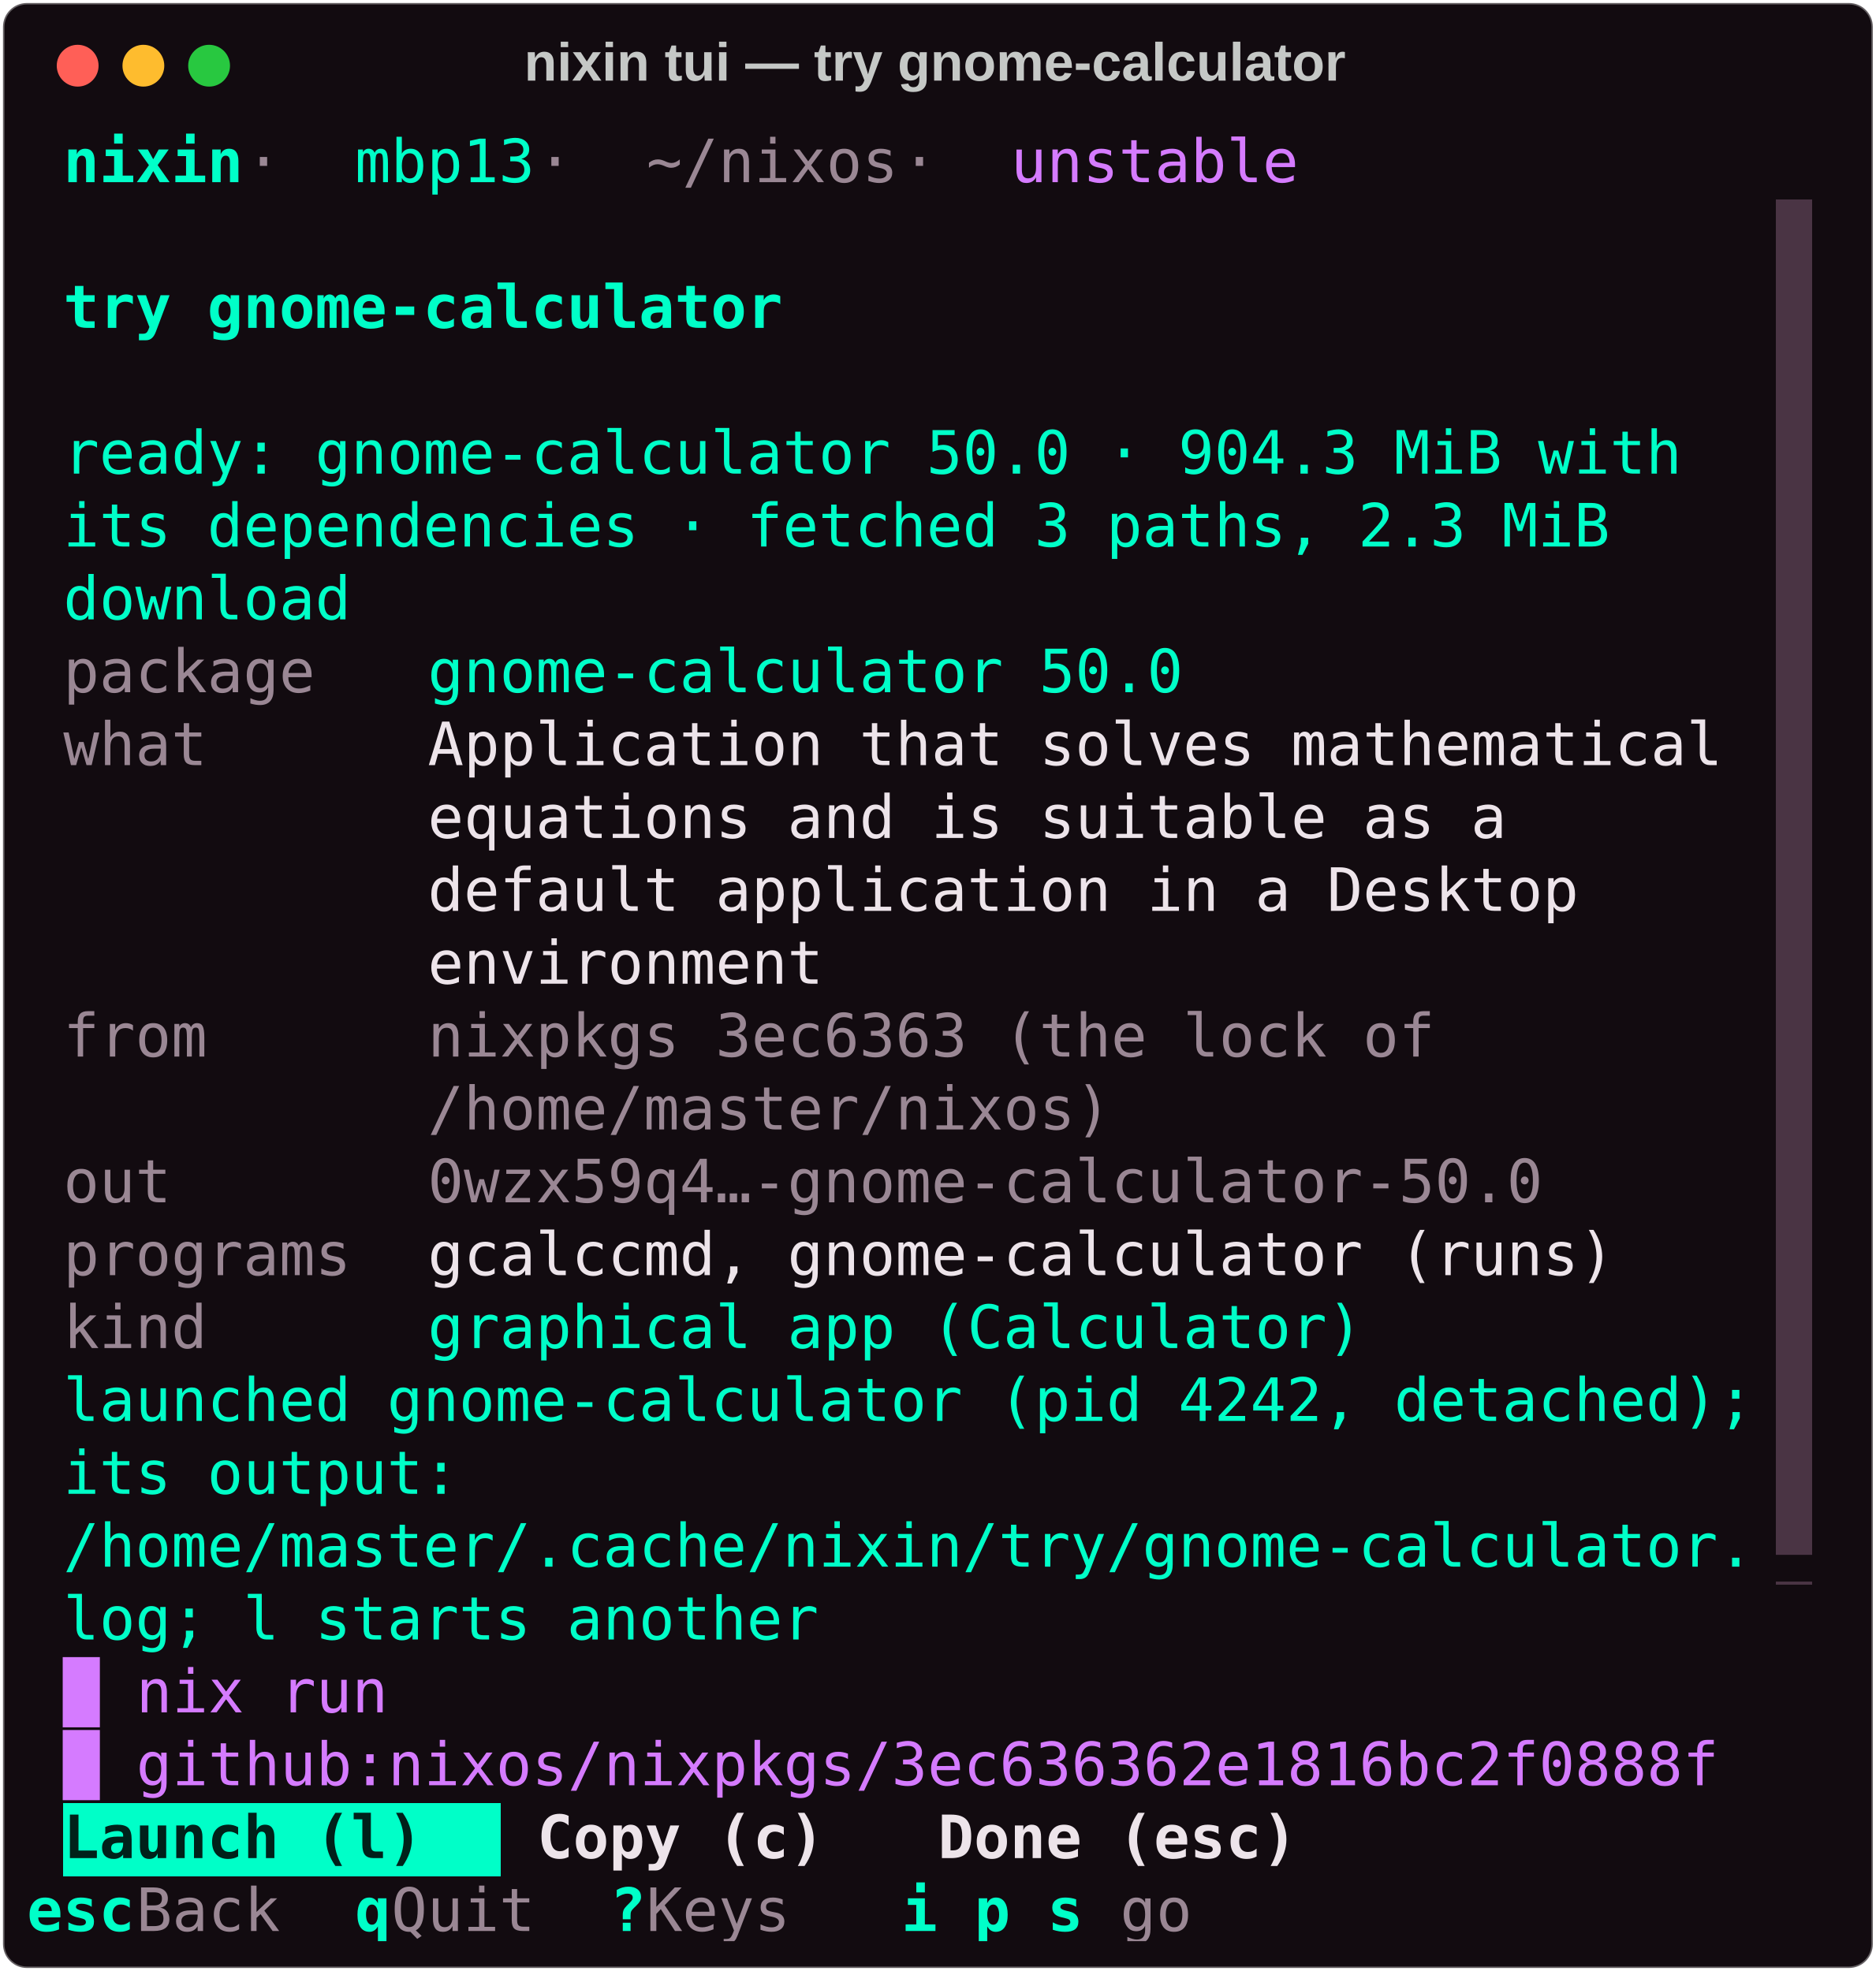
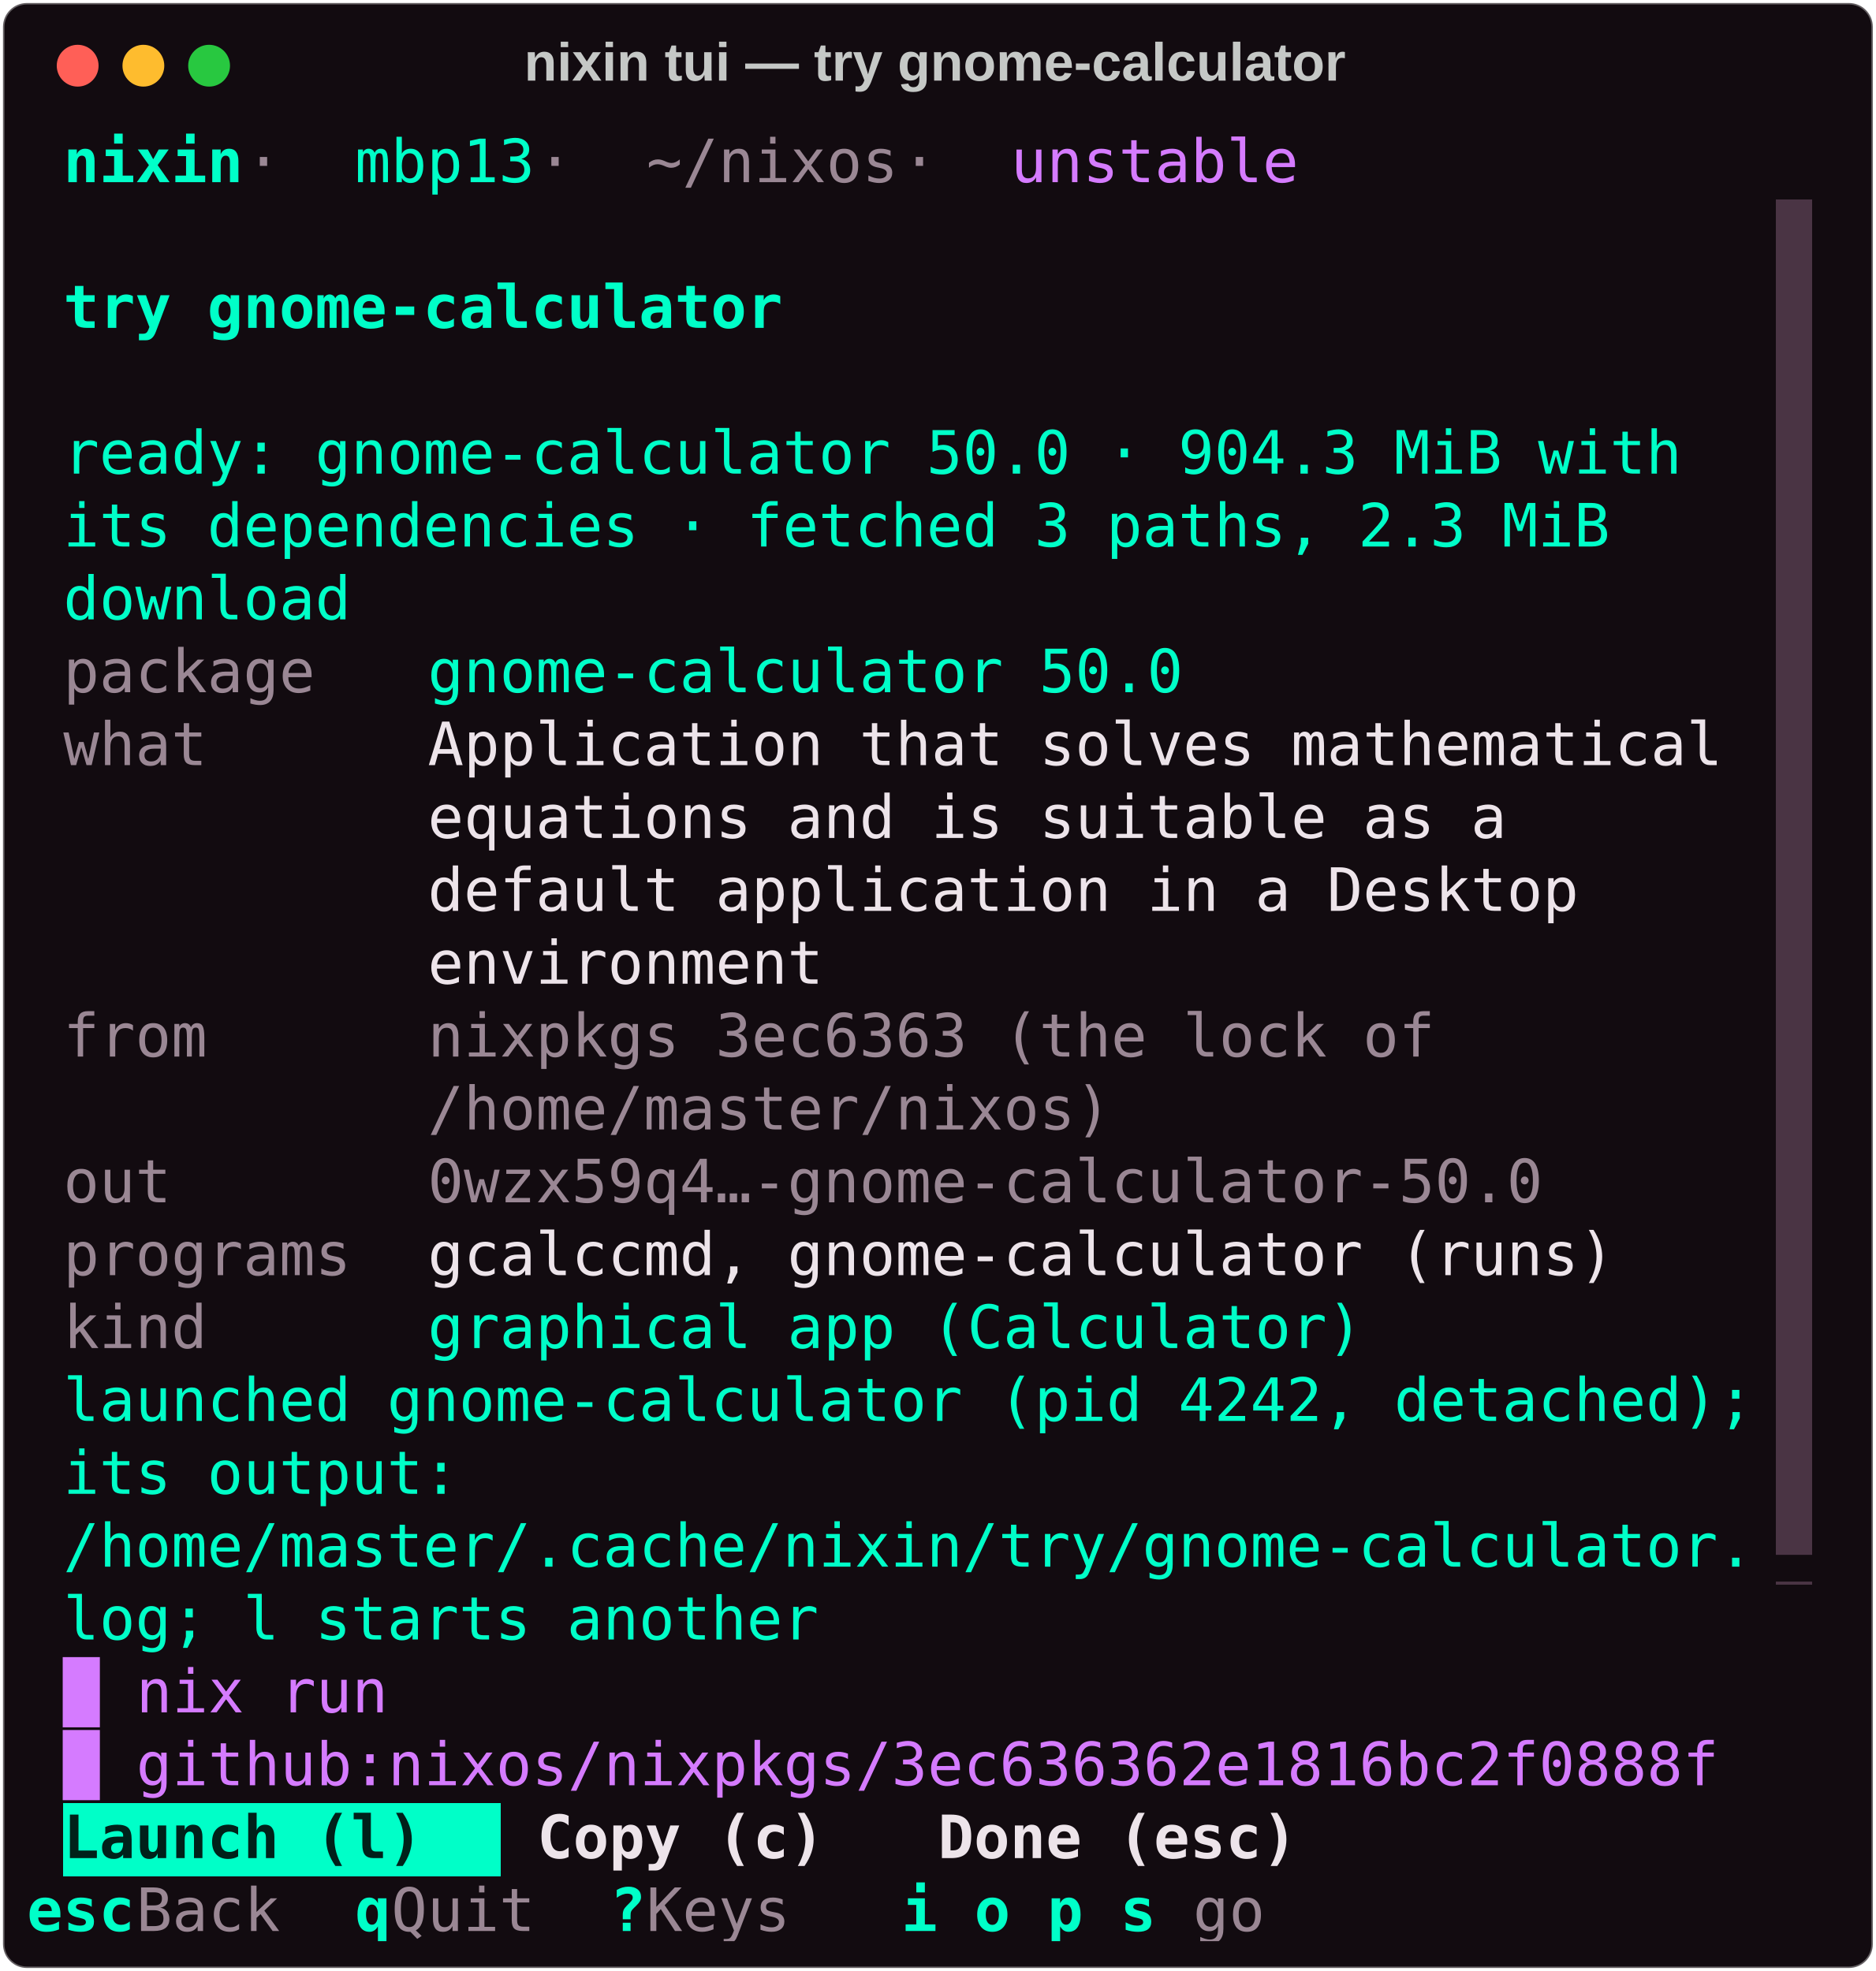
<svg xmlns="http://www.w3.org/2000/svg" class="rich-terminal" viewBox="0 0 628 660.0">
  <style>

    @font-face {
        font-family: "Fira Code";
        src: local("FiraCode-Regular"),
                url("https://cdnjs.cloudflare.com/ajax/libs/firacode/6.2.0/woff2/FiraCode-Regular.woff2") format("woff2"),
                url("https://cdnjs.cloudflare.com/ajax/libs/firacode/6.2.0/woff/FiraCode-Regular.woff") format("woff");
        font-style: normal;
        font-weight: 400;
    }
    @font-face {
        font-family: "Fira Code";
        src: local("FiraCode-Bold"),
                url("https://cdnjs.cloudflare.com/ajax/libs/firacode/6.2.0/woff2/FiraCode-Bold.woff2") format("woff2"),
                url("https://cdnjs.cloudflare.com/ajax/libs/firacode/6.2.0/woff/FiraCode-Bold.woff") format("woff");
        font-style: bold;
        font-weight: 700;
    }

-     .terminal-446085662-matrix {
+     .terminal-989277406-matrix {
        font-family: Fira Code, monospace;
        font-size: 20px;
        line-height: 24.4px;
        font-variant-east-asian: full-width;
    }

-     .terminal-446085662-title {
+     .terminal-989277406-title {
        font-size: 18px;
        font-weight: bold;
        font-family: arial;
    }

-     .terminal-446085662-r1 { fill: #c5c8c6 }
- .terminal-446085662-r2 { fill: #00ffc8;font-weight: bold }
- .terminal-446085662-r3 { fill: #9a8794 }
- .terminal-446085662-r4 { fill: #00ffc8 }
- .terminal-446085662-r5 { fill: #d57bff }
- .terminal-446085662-r6 { fill: #120b10 }
- .terminal-446085662-r7 { fill: #ede4ea }
- .terminal-446085662-r8 { fill: #00211a;font-weight: bold }
- .terminal-446085662-r9 { fill: #ede4ea;font-weight: bold }
+     .terminal-989277406-r1 { fill: #c5c8c6 }
+ .terminal-989277406-r2 { fill: #00ffc8;font-weight: bold }
+ .terminal-989277406-r3 { fill: #9a8794 }
+ .terminal-989277406-r4 { fill: #00ffc8 }
+ .terminal-989277406-r5 { fill: #d57bff }
+ .terminal-989277406-r6 { fill: #120b10 }
+ .terminal-989277406-r7 { fill: #ede4ea }
+ .terminal-989277406-r8 { fill: #00211a;font-weight: bold }
+ .terminal-989277406-r9 { fill: #ede4ea;font-weight: bold }
    </style>
  <defs>
-     <clipPath id="terminal-446085662-clip-terminal">
+     <clipPath id="terminal-989277406-clip-terminal">
      <rect x="0" y="0" width="609.0" height="609.0" />
    </clipPath>
-     <clipPath id="terminal-446085662-line-0">
+     <clipPath id="terminal-989277406-line-0">
      <rect x="0" y="1.5" width="610" height="24.65" />
    </clipPath>
-     <clipPath id="terminal-446085662-line-1">
+     <clipPath id="terminal-989277406-line-1">
      <rect x="0" y="25.9" width="610" height="24.65" />
    </clipPath>
-     <clipPath id="terminal-446085662-line-2">
+     <clipPath id="terminal-989277406-line-2">
      <rect x="0" y="50.3" width="610" height="24.65" />
    </clipPath>
-     <clipPath id="terminal-446085662-line-3">
+     <clipPath id="terminal-989277406-line-3">
      <rect x="0" y="74.7" width="610" height="24.65" />
    </clipPath>
-     <clipPath id="terminal-446085662-line-4">
+     <clipPath id="terminal-989277406-line-4">
      <rect x="0" y="99.1" width="610" height="24.65" />
    </clipPath>
-     <clipPath id="terminal-446085662-line-5">
+     <clipPath id="terminal-989277406-line-5">
      <rect x="0" y="123.5" width="610" height="24.65" />
    </clipPath>
-     <clipPath id="terminal-446085662-line-6">
+     <clipPath id="terminal-989277406-line-6">
      <rect x="0" y="147.9" width="610" height="24.65" />
    </clipPath>
-     <clipPath id="terminal-446085662-line-7">
+     <clipPath id="terminal-989277406-line-7">
      <rect x="0" y="172.3" width="610" height="24.65" />
    </clipPath>
-     <clipPath id="terminal-446085662-line-8">
+     <clipPath id="terminal-989277406-line-8">
      <rect x="0" y="196.7" width="610" height="24.65" />
    </clipPath>
-     <clipPath id="terminal-446085662-line-9">
+     <clipPath id="terminal-989277406-line-9">
      <rect x="0" y="221.1" width="610" height="24.65" />
    </clipPath>
-     <clipPath id="terminal-446085662-line-10">
+     <clipPath id="terminal-989277406-line-10">
      <rect x="0" y="245.5" width="610" height="24.65" />
    </clipPath>
-     <clipPath id="terminal-446085662-line-11">
+     <clipPath id="terminal-989277406-line-11">
      <rect x="0" y="269.9" width="610" height="24.65" />
    </clipPath>
-     <clipPath id="terminal-446085662-line-12">
+     <clipPath id="terminal-989277406-line-12">
      <rect x="0" y="294.3" width="610" height="24.65" />
    </clipPath>
-     <clipPath id="terminal-446085662-line-13">
+     <clipPath id="terminal-989277406-line-13">
      <rect x="0" y="318.7" width="610" height="24.65" />
    </clipPath>
-     <clipPath id="terminal-446085662-line-14">
+     <clipPath id="terminal-989277406-line-14">
      <rect x="0" y="343.1" width="610" height="24.65" />
    </clipPath>
-     <clipPath id="terminal-446085662-line-15">
+     <clipPath id="terminal-989277406-line-15">
      <rect x="0" y="367.5" width="610" height="24.65" />
    </clipPath>
-     <clipPath id="terminal-446085662-line-16">
+     <clipPath id="terminal-989277406-line-16">
      <rect x="0" y="391.9" width="610" height="24.65" />
    </clipPath>
-     <clipPath id="terminal-446085662-line-17">
+     <clipPath id="terminal-989277406-line-17">
      <rect x="0" y="416.3" width="610" height="24.65" />
    </clipPath>
-     <clipPath id="terminal-446085662-line-18">
+     <clipPath id="terminal-989277406-line-18">
      <rect x="0" y="440.7" width="610" height="24.65" />
    </clipPath>
-     <clipPath id="terminal-446085662-line-19">
+     <clipPath id="terminal-989277406-line-19">
      <rect x="0" y="465.1" width="610" height="24.65" />
    </clipPath>
-     <clipPath id="terminal-446085662-line-20">
+     <clipPath id="terminal-989277406-line-20">
      <rect x="0" y="489.5" width="610" height="24.65" />
    </clipPath>
-     <clipPath id="terminal-446085662-line-21">
+     <clipPath id="terminal-989277406-line-21">
      <rect x="0" y="513.9" width="610" height="24.65" />
    </clipPath>
-     <clipPath id="terminal-446085662-line-22">
+     <clipPath id="terminal-989277406-line-22">
      <rect x="0" y="538.3" width="610" height="24.65" />
    </clipPath>
-     <clipPath id="terminal-446085662-line-23">
+     <clipPath id="terminal-989277406-line-23">
      <rect x="0" y="562.7" width="610" height="24.65" />
    </clipPath>
  </defs>
  <rect fill="#120b10" stroke="rgba(255,255,255,0.35)" stroke-width="1" x="1" y="1" width="626" height="658" rx="8" />
-   <text class="terminal-446085662-title" fill="#c5c8c6" text-anchor="middle" x="313" y="27">nixin tui — try gnome-calculator</text>
+   <text class="terminal-989277406-title" fill="#c5c8c6" text-anchor="middle" x="313" y="27">nixin tui — try gnome-calculator</text>
  <g transform="translate(26,22)">
    <circle cx="0" cy="0" r="7" fill="#ff5f57" />
    <circle cx="22" cy="0" r="7" fill="#febc2e" />
    <circle cx="44" cy="0" r="7" fill="#28c840" />
  </g>
-   <g transform="translate(9, 41)" clip-path="url(#terminal-446085662-clip-terminal)">
+   <g transform="translate(9, 41)" clip-path="url(#terminal-989277406-clip-terminal)">
    <rect fill="#4a3444" x="585.6" y="25.9" width="12.2" height="24.65" shape-rendering="crispEdges" />
    <rect fill="#4a3444" x="585.6" y="50.3" width="12.2" height="24.65" shape-rendering="crispEdges" />
    <rect fill="#4a3444" x="585.6" y="74.7" width="12.2" height="24.65" shape-rendering="crispEdges" />
    <rect fill="#4a3444" x="585.6" y="99.1" width="12.2" height="24.65" shape-rendering="crispEdges" />
    <rect fill="#4a3444" x="585.6" y="123.5" width="12.2" height="24.65" shape-rendering="crispEdges" />
    <rect fill="#4a3444" x="585.6" y="147.9" width="12.2" height="24.65" shape-rendering="crispEdges" />
    <rect fill="#4a3444" x="585.6" y="172.3" width="12.2" height="24.65" shape-rendering="crispEdges" />
    <rect fill="#4a3444" x="585.6" y="196.7" width="12.2" height="24.65" shape-rendering="crispEdges" />
    <rect fill="#4a3444" x="585.6" y="221.1" width="12.2" height="24.65" shape-rendering="crispEdges" />
    <rect fill="#4a3444" x="585.6" y="245.5" width="12.2" height="24.65" shape-rendering="crispEdges" />
    <rect fill="#4a3444" x="585.6" y="269.9" width="12.2" height="24.65" shape-rendering="crispEdges" />
    <rect fill="#4a3444" x="585.6" y="294.3" width="12.2" height="24.65" shape-rendering="crispEdges" />
    <rect fill="#4a3444" x="585.6" y="318.7" width="12.2" height="24.65" shape-rendering="crispEdges" />
    <rect fill="#4a3444" x="585.6" y="343.1" width="12.2" height="24.65" shape-rendering="crispEdges" />
    <rect fill="#4a3444" x="585.6" y="367.5" width="12.2" height="24.65" shape-rendering="crispEdges" />
    <rect fill="#4a3444" x="585.6" y="391.9" width="12.2" height="24.65" shape-rendering="crispEdges" />
    <rect fill="#4a3444" x="585.6" y="416.3" width="12.2" height="24.65" shape-rendering="crispEdges" />
    <rect fill="#4a3444" x="585.6" y="440.7" width="12.2" height="24.65" shape-rendering="crispEdges" />
    <rect fill="#4a3444" x="585.6" y="465.1" width="12.2" height="24.65" shape-rendering="crispEdges" />
    <rect fill="#00ffc8" x="12.2" y="562.7" width="146.4" height="24.65" shape-rendering="crispEdges" />
-     <g class="terminal-446085662-matrix">
-       <text class="terminal-446085662-r2" x="12.2" y="20" textLength="61" clip-path="url(#terminal-446085662-line-0)">nixin</text>
-       <text class="terminal-446085662-r3" x="73.2" y="20" textLength="36.6" clip-path="url(#terminal-446085662-line-0)"> · </text>
-       <text class="terminal-446085662-r4" x="109.8" y="20" textLength="61" clip-path="url(#terminal-446085662-line-0)">mbp13</text>
-       <text class="terminal-446085662-r3" x="170.8" y="20" textLength="36.6" clip-path="url(#terminal-446085662-line-0)"> · </text>
-       <text class="terminal-446085662-r3" x="207.4" y="20" textLength="85.4" clip-path="url(#terminal-446085662-line-0)">~/nixos</text>
-       <text class="terminal-446085662-r3" x="292.8" y="20" textLength="36.6" clip-path="url(#terminal-446085662-line-0)"> · </text>
-       <text class="terminal-446085662-r5" x="329.4" y="20" textLength="97.6" clip-path="url(#terminal-446085662-line-0)">unstable</text>
-       <text class="terminal-446085662-r1" x="610" y="20" textLength="12.2" clip-path="url(#terminal-446085662-line-0)">
- </text>
-       <text class="terminal-446085662-r1" x="610" y="44.4" textLength="12.2" clip-path="url(#terminal-446085662-line-1)">
- </text>
-       <text class="terminal-446085662-r2" x="12.2" y="68.8" textLength="244" clip-path="url(#terminal-446085662-line-2)">try gnome-calculator</text>
-       <text class="terminal-446085662-r1" x="610" y="68.8" textLength="12.2" clip-path="url(#terminal-446085662-line-2)">
- </text>
-       <text class="terminal-446085662-r1" x="610" y="93.2" textLength="12.2" clip-path="url(#terminal-446085662-line-3)">
- </text>
-       <text class="terminal-446085662-r4" x="12.2" y="117.6" textLength="549" clip-path="url(#terminal-446085662-line-4)">ready: gnome-calculator 50.0 · 904.3 MiB with</text>
-       <text class="terminal-446085662-r1" x="610" y="117.6" textLength="12.2" clip-path="url(#terminal-446085662-line-4)">
- </text>
-       <text class="terminal-446085662-r4" x="12.2" y="142" textLength="524.6" clip-path="url(#terminal-446085662-line-5)">its dependencies · fetched 3 paths, 2.3 MiB</text>
-       <text class="terminal-446085662-r1" x="610" y="142" textLength="12.2" clip-path="url(#terminal-446085662-line-5)">
- </text>
-       <text class="terminal-446085662-r4" x="12.2" y="166.4" textLength="97.6" clip-path="url(#terminal-446085662-line-6)">download</text>
-       <text class="terminal-446085662-r1" x="610" y="166.4" textLength="12.2" clip-path="url(#terminal-446085662-line-6)">
- </text>
-       <text class="terminal-446085662-r3" x="12.2" y="190.8" textLength="97.6" clip-path="url(#terminal-446085662-line-7)">package </text>
-       <text class="terminal-446085662-r4" x="134.2" y="190.8" textLength="451.4" clip-path="url(#terminal-446085662-line-7)">gnome-calculator 50.0                </text>
-       <text class="terminal-446085662-r1" x="610" y="190.8" textLength="12.2" clip-path="url(#terminal-446085662-line-7)">
- </text>
-       <text class="terminal-446085662-r3" x="12.2" y="215.2" textLength="97.6" clip-path="url(#terminal-446085662-line-8)">what    </text>
-       <text class="terminal-446085662-r7" x="134.2" y="215.2" textLength="451.4" clip-path="url(#terminal-446085662-line-8)">Application that solves mathematical </text>
-       <text class="terminal-446085662-r1" x="610" y="215.2" textLength="12.2" clip-path="url(#terminal-446085662-line-8)">
- </text>
-       <text class="terminal-446085662-r7" x="134.2" y="239.6" textLength="451.4" clip-path="url(#terminal-446085662-line-9)">equations and is suitable as a       </text>
-       <text class="terminal-446085662-r1" x="610" y="239.6" textLength="12.2" clip-path="url(#terminal-446085662-line-9)">
- </text>
-       <text class="terminal-446085662-r7" x="134.2" y="264" textLength="451.4" clip-path="url(#terminal-446085662-line-10)">default application in a Desktop     </text>
-       <text class="terminal-446085662-r1" x="610" y="264" textLength="12.2" clip-path="url(#terminal-446085662-line-10)">
- </text>
-       <text class="terminal-446085662-r7" x="134.2" y="288.4" textLength="451.4" clip-path="url(#terminal-446085662-line-11)">environment                          </text>
-       <text class="terminal-446085662-r1" x="610" y="288.4" textLength="12.2" clip-path="url(#terminal-446085662-line-11)">
- </text>
-       <text class="terminal-446085662-r3" x="12.2" y="312.8" textLength="97.6" clip-path="url(#terminal-446085662-line-12)">from    </text>
-       <text class="terminal-446085662-r3" x="134.2" y="312.8" textLength="451.4" clip-path="url(#terminal-446085662-line-12)">nixpkgs 3ec6363 (the lock of         </text>
-       <text class="terminal-446085662-r1" x="610" y="312.8" textLength="12.2" clip-path="url(#terminal-446085662-line-12)">
- </text>
-       <text class="terminal-446085662-r3" x="134.2" y="337.2" textLength="451.4" clip-path="url(#terminal-446085662-line-13)">/home/master/nixos)                  </text>
-       <text class="terminal-446085662-r1" x="610" y="337.2" textLength="12.2" clip-path="url(#terminal-446085662-line-13)">
- </text>
-       <text class="terminal-446085662-r3" x="12.2" y="361.6" textLength="97.6" clip-path="url(#terminal-446085662-line-14)">out     </text>
-       <text class="terminal-446085662-r3" x="134.2" y="361.6" textLength="451.4" clip-path="url(#terminal-446085662-line-14)">0wzx59q4…-gnome-calculator-50.0      </text>
-       <text class="terminal-446085662-r1" x="610" y="361.6" textLength="12.2" clip-path="url(#terminal-446085662-line-14)">
- </text>
-       <text class="terminal-446085662-r3" x="12.2" y="386" textLength="97.6" clip-path="url(#terminal-446085662-line-15)">programs</text>
-       <text class="terminal-446085662-r7" x="134.2" y="386" textLength="451.4" clip-path="url(#terminal-446085662-line-15)">gcalccmd, gnome-calculator (runs)    </text>
-       <text class="terminal-446085662-r1" x="610" y="386" textLength="12.2" clip-path="url(#terminal-446085662-line-15)">
- </text>
-       <text class="terminal-446085662-r3" x="12.2" y="410.4" textLength="97.6" clip-path="url(#terminal-446085662-line-16)">kind    </text>
-       <text class="terminal-446085662-r4" x="134.2" y="410.4" textLength="451.4" clip-path="url(#terminal-446085662-line-16)">graphical app (Calculator)           </text>
-       <text class="terminal-446085662-r1" x="610" y="410.4" textLength="12.2" clip-path="url(#terminal-446085662-line-16)">
- </text>
-       <text class="terminal-446085662-r4" x="12.2" y="434.8" textLength="573.4" clip-path="url(#terminal-446085662-line-17)">launched gnome-calculator (pid 4242, detached);</text>
-       <text class="terminal-446085662-r1" x="610" y="434.8" textLength="12.2" clip-path="url(#terminal-446085662-line-17)">
- </text>
-       <text class="terminal-446085662-r4" x="12.2" y="459.2" textLength="134.2" clip-path="url(#terminal-446085662-line-18)">its output:</text>
-       <text class="terminal-446085662-r1" x="610" y="459.2" textLength="12.2" clip-path="url(#terminal-446085662-line-18)">
- </text>
-       <text class="terminal-446085662-r4" x="12.2" y="483.6" textLength="573.4" clip-path="url(#terminal-446085662-line-19)">/home/master/.cache/nixin/try/gnome-calculator.</text>
-       <text class="terminal-446085662-r6" x="585.6" y="483.6" textLength="12.2" clip-path="url(#terminal-446085662-line-19)">▃</text>
-       <text class="terminal-446085662-r1" x="610" y="483.6" textLength="12.2" clip-path="url(#terminal-446085662-line-19)">
- </text>
-       <text class="terminal-446085662-r4" x="12.2" y="508" textLength="256.2" clip-path="url(#terminal-446085662-line-20)">log; l starts another</text>
-       <text class="terminal-446085662-r1" x="610" y="508" textLength="12.2" clip-path="url(#terminal-446085662-line-20)">
- </text>
-       <text class="terminal-446085662-r5" x="12.2" y="532.4" textLength="12.2" clip-path="url(#terminal-446085662-line-21)">█</text>
-       <text class="terminal-446085662-r5" x="36.6" y="532.4" textLength="97.6" clip-path="url(#terminal-446085662-line-21)">nix run </text>
-       <text class="terminal-446085662-r1" x="610" y="532.4" textLength="12.2" clip-path="url(#terminal-446085662-line-21)">
- </text>
-       <text class="terminal-446085662-r5" x="12.2" y="556.8" textLength="12.2" clip-path="url(#terminal-446085662-line-22)">█</text>
-       <text class="terminal-446085662-r5" x="36.6" y="556.8" textLength="536.8" clip-path="url(#terminal-446085662-line-22)">github:nixos/nixpkgs/3ec636362e1816bc2f0888f</text>
-       <text class="terminal-446085662-r1" x="610" y="556.8" textLength="12.2" clip-path="url(#terminal-446085662-line-22)">
- </text>
-       <text class="terminal-446085662-r8" x="12.2" y="581.2" textLength="146.4" clip-path="url(#terminal-446085662-line-23)"> Launch (l) </text>
-       <text class="terminal-446085662-r9" x="170.8" y="581.2" textLength="122" clip-path="url(#terminal-446085662-line-23)"> Copy (c) </text>
-       <text class="terminal-446085662-r9" x="305" y="581.2" textLength="146.4" clip-path="url(#terminal-446085662-line-23)"> Done (esc) </text>
-       <text class="terminal-446085662-r1" x="610" y="581.2" textLength="12.2" clip-path="url(#terminal-446085662-line-23)">
- </text>
-       <text class="terminal-446085662-r2" x="0" y="605.6" textLength="36.6" clip-path="url(#terminal-446085662-line-24)">esc</text>
-       <text class="terminal-446085662-r3" x="36.6" y="605.6" textLength="61" clip-path="url(#terminal-446085662-line-24)"> Back</text>
-       <text class="terminal-446085662-r2" x="109.8" y="605.6" textLength="12.2" clip-path="url(#terminal-446085662-line-24)">q</text>
-       <text class="terminal-446085662-r3" x="122" y="605.6" textLength="61" clip-path="url(#terminal-446085662-line-24)"> Quit</text>
-       <text class="terminal-446085662-r2" x="195.2" y="605.6" textLength="12.2" clip-path="url(#terminal-446085662-line-24)">?</text>
-       <text class="terminal-446085662-r3" x="207.4" y="605.6" textLength="61" clip-path="url(#terminal-446085662-line-24)"> Keys</text>
-       <text class="terminal-446085662-r2" x="292.8" y="605.6" textLength="12.2" clip-path="url(#terminal-446085662-line-24)">i</text>
-       <text class="terminal-446085662-r2" x="317.2" y="605.6" textLength="12.2" clip-path="url(#terminal-446085662-line-24)">p</text>
-       <text class="terminal-446085662-r2" x="341.6" y="605.6" textLength="12.2" clip-path="url(#terminal-446085662-line-24)">s</text>
-       <text class="terminal-446085662-r3" x="366" y="605.6" textLength="24.4" clip-path="url(#terminal-446085662-line-24)">go</text>
+     <g class="terminal-989277406-matrix">
+       <text class="terminal-989277406-r2" x="12.2" y="20" textLength="61" clip-path="url(#terminal-989277406-line-0)">nixin</text>
+       <text class="terminal-989277406-r3" x="73.2" y="20" textLength="36.6" clip-path="url(#terminal-989277406-line-0)"> · </text>
+       <text class="terminal-989277406-r4" x="109.8" y="20" textLength="61" clip-path="url(#terminal-989277406-line-0)">mbp13</text>
+       <text class="terminal-989277406-r3" x="170.8" y="20" textLength="36.6" clip-path="url(#terminal-989277406-line-0)"> · </text>
+       <text class="terminal-989277406-r3" x="207.4" y="20" textLength="85.4" clip-path="url(#terminal-989277406-line-0)">~/nixos</text>
+       <text class="terminal-989277406-r3" x="292.8" y="20" textLength="36.6" clip-path="url(#terminal-989277406-line-0)"> · </text>
+       <text class="terminal-989277406-r5" x="329.4" y="20" textLength="97.6" clip-path="url(#terminal-989277406-line-0)">unstable</text>
+       <text class="terminal-989277406-r1" x="610" y="20" textLength="12.2" clip-path="url(#terminal-989277406-line-0)">
+ </text>
+       <text class="terminal-989277406-r1" x="610" y="44.4" textLength="12.2" clip-path="url(#terminal-989277406-line-1)">
+ </text>
+       <text class="terminal-989277406-r2" x="12.2" y="68.8" textLength="244" clip-path="url(#terminal-989277406-line-2)">try gnome-calculator</text>
+       <text class="terminal-989277406-r1" x="610" y="68.8" textLength="12.2" clip-path="url(#terminal-989277406-line-2)">
+ </text>
+       <text class="terminal-989277406-r1" x="610" y="93.2" textLength="12.2" clip-path="url(#terminal-989277406-line-3)">
+ </text>
+       <text class="terminal-989277406-r4" x="12.2" y="117.6" textLength="549" clip-path="url(#terminal-989277406-line-4)">ready: gnome-calculator 50.0 · 904.3 MiB with</text>
+       <text class="terminal-989277406-r1" x="610" y="117.6" textLength="12.2" clip-path="url(#terminal-989277406-line-4)">
+ </text>
+       <text class="terminal-989277406-r4" x="12.2" y="142" textLength="524.6" clip-path="url(#terminal-989277406-line-5)">its dependencies · fetched 3 paths, 2.3 MiB</text>
+       <text class="terminal-989277406-r1" x="610" y="142" textLength="12.2" clip-path="url(#terminal-989277406-line-5)">
+ </text>
+       <text class="terminal-989277406-r4" x="12.2" y="166.4" textLength="97.6" clip-path="url(#terminal-989277406-line-6)">download</text>
+       <text class="terminal-989277406-r1" x="610" y="166.4" textLength="12.2" clip-path="url(#terminal-989277406-line-6)">
+ </text>
+       <text class="terminal-989277406-r3" x="12.2" y="190.8" textLength="97.6" clip-path="url(#terminal-989277406-line-7)">package </text>
+       <text class="terminal-989277406-r4" x="134.2" y="190.8" textLength="451.4" clip-path="url(#terminal-989277406-line-7)">gnome-calculator 50.0                </text>
+       <text class="terminal-989277406-r1" x="610" y="190.8" textLength="12.2" clip-path="url(#terminal-989277406-line-7)">
+ </text>
+       <text class="terminal-989277406-r3" x="12.2" y="215.2" textLength="97.6" clip-path="url(#terminal-989277406-line-8)">what    </text>
+       <text class="terminal-989277406-r7" x="134.2" y="215.2" textLength="451.4" clip-path="url(#terminal-989277406-line-8)">Application that solves mathematical </text>
+       <text class="terminal-989277406-r1" x="610" y="215.2" textLength="12.2" clip-path="url(#terminal-989277406-line-8)">
+ </text>
+       <text class="terminal-989277406-r7" x="134.2" y="239.6" textLength="451.4" clip-path="url(#terminal-989277406-line-9)">equations and is suitable as a       </text>
+       <text class="terminal-989277406-r1" x="610" y="239.6" textLength="12.2" clip-path="url(#terminal-989277406-line-9)">
+ </text>
+       <text class="terminal-989277406-r7" x="134.2" y="264" textLength="451.4" clip-path="url(#terminal-989277406-line-10)">default application in a Desktop     </text>
+       <text class="terminal-989277406-r1" x="610" y="264" textLength="12.2" clip-path="url(#terminal-989277406-line-10)">
+ </text>
+       <text class="terminal-989277406-r7" x="134.2" y="288.4" textLength="451.4" clip-path="url(#terminal-989277406-line-11)">environment                          </text>
+       <text class="terminal-989277406-r1" x="610" y="288.4" textLength="12.2" clip-path="url(#terminal-989277406-line-11)">
+ </text>
+       <text class="terminal-989277406-r3" x="12.2" y="312.8" textLength="97.6" clip-path="url(#terminal-989277406-line-12)">from    </text>
+       <text class="terminal-989277406-r3" x="134.2" y="312.8" textLength="451.4" clip-path="url(#terminal-989277406-line-12)">nixpkgs 3ec6363 (the lock of         </text>
+       <text class="terminal-989277406-r1" x="610" y="312.8" textLength="12.2" clip-path="url(#terminal-989277406-line-12)">
+ </text>
+       <text class="terminal-989277406-r3" x="134.2" y="337.2" textLength="451.4" clip-path="url(#terminal-989277406-line-13)">/home/master/nixos)                  </text>
+       <text class="terminal-989277406-r1" x="610" y="337.2" textLength="12.2" clip-path="url(#terminal-989277406-line-13)">
+ </text>
+       <text class="terminal-989277406-r3" x="12.2" y="361.6" textLength="97.6" clip-path="url(#terminal-989277406-line-14)">out     </text>
+       <text class="terminal-989277406-r3" x="134.2" y="361.6" textLength="451.4" clip-path="url(#terminal-989277406-line-14)">0wzx59q4…-gnome-calculator-50.0      </text>
+       <text class="terminal-989277406-r1" x="610" y="361.6" textLength="12.2" clip-path="url(#terminal-989277406-line-14)">
+ </text>
+       <text class="terminal-989277406-r3" x="12.2" y="386" textLength="97.6" clip-path="url(#terminal-989277406-line-15)">programs</text>
+       <text class="terminal-989277406-r7" x="134.2" y="386" textLength="451.4" clip-path="url(#terminal-989277406-line-15)">gcalccmd, gnome-calculator (runs)    </text>
+       <text class="terminal-989277406-r1" x="610" y="386" textLength="12.2" clip-path="url(#terminal-989277406-line-15)">
+ </text>
+       <text class="terminal-989277406-r3" x="12.2" y="410.4" textLength="97.6" clip-path="url(#terminal-989277406-line-16)">kind    </text>
+       <text class="terminal-989277406-r4" x="134.2" y="410.4" textLength="451.4" clip-path="url(#terminal-989277406-line-16)">graphical app (Calculator)           </text>
+       <text class="terminal-989277406-r1" x="610" y="410.4" textLength="12.2" clip-path="url(#terminal-989277406-line-16)">
+ </text>
+       <text class="terminal-989277406-r4" x="12.2" y="434.8" textLength="573.4" clip-path="url(#terminal-989277406-line-17)">launched gnome-calculator (pid 4242, detached);</text>
+       <text class="terminal-989277406-r1" x="610" y="434.8" textLength="12.2" clip-path="url(#terminal-989277406-line-17)">
+ </text>
+       <text class="terminal-989277406-r4" x="12.2" y="459.2" textLength="134.2" clip-path="url(#terminal-989277406-line-18)">its output:</text>
+       <text class="terminal-989277406-r1" x="610" y="459.2" textLength="12.2" clip-path="url(#terminal-989277406-line-18)">
+ </text>
+       <text class="terminal-989277406-r4" x="12.2" y="483.6" textLength="573.4" clip-path="url(#terminal-989277406-line-19)">/home/master/.cache/nixin/try/gnome-calculator.</text>
+       <text class="terminal-989277406-r6" x="585.6" y="483.6" textLength="12.2" clip-path="url(#terminal-989277406-line-19)">▃</text>
+       <text class="terminal-989277406-r1" x="610" y="483.6" textLength="12.2" clip-path="url(#terminal-989277406-line-19)">
+ </text>
+       <text class="terminal-989277406-r4" x="12.2" y="508" textLength="256.2" clip-path="url(#terminal-989277406-line-20)">log; l starts another</text>
+       <text class="terminal-989277406-r1" x="610" y="508" textLength="12.2" clip-path="url(#terminal-989277406-line-20)">
+ </text>
+       <text class="terminal-989277406-r5" x="12.2" y="532.4" textLength="12.2" clip-path="url(#terminal-989277406-line-21)">█</text>
+       <text class="terminal-989277406-r5" x="36.6" y="532.4" textLength="97.6" clip-path="url(#terminal-989277406-line-21)">nix run </text>
+       <text class="terminal-989277406-r1" x="610" y="532.4" textLength="12.2" clip-path="url(#terminal-989277406-line-21)">
+ </text>
+       <text class="terminal-989277406-r5" x="12.2" y="556.8" textLength="12.2" clip-path="url(#terminal-989277406-line-22)">█</text>
+       <text class="terminal-989277406-r5" x="36.6" y="556.8" textLength="536.8" clip-path="url(#terminal-989277406-line-22)">github:nixos/nixpkgs/3ec636362e1816bc2f0888f</text>
+       <text class="terminal-989277406-r1" x="610" y="556.8" textLength="12.2" clip-path="url(#terminal-989277406-line-22)">
+ </text>
+       <text class="terminal-989277406-r8" x="12.2" y="581.2" textLength="146.4" clip-path="url(#terminal-989277406-line-23)"> Launch (l) </text>
+       <text class="terminal-989277406-r9" x="170.8" y="581.2" textLength="122" clip-path="url(#terminal-989277406-line-23)"> Copy (c) </text>
+       <text class="terminal-989277406-r9" x="305" y="581.2" textLength="146.4" clip-path="url(#terminal-989277406-line-23)"> Done (esc) </text>
+       <text class="terminal-989277406-r1" x="610" y="581.2" textLength="12.2" clip-path="url(#terminal-989277406-line-23)">
+ </text>
+       <text class="terminal-989277406-r2" x="0" y="605.6" textLength="36.6" clip-path="url(#terminal-989277406-line-24)">esc</text>
+       <text class="terminal-989277406-r3" x="36.6" y="605.6" textLength="61" clip-path="url(#terminal-989277406-line-24)"> Back</text>
+       <text class="terminal-989277406-r2" x="109.8" y="605.6" textLength="12.2" clip-path="url(#terminal-989277406-line-24)">q</text>
+       <text class="terminal-989277406-r3" x="122" y="605.6" textLength="61" clip-path="url(#terminal-989277406-line-24)"> Quit</text>
+       <text class="terminal-989277406-r2" x="195.2" y="605.6" textLength="12.2" clip-path="url(#terminal-989277406-line-24)">?</text>
+       <text class="terminal-989277406-r3" x="207.4" y="605.6" textLength="61" clip-path="url(#terminal-989277406-line-24)"> Keys</text>
+       <text class="terminal-989277406-r2" x="292.8" y="605.6" textLength="12.2" clip-path="url(#terminal-989277406-line-24)">i</text>
+       <text class="terminal-989277406-r2" x="317.2" y="605.6" textLength="12.2" clip-path="url(#terminal-989277406-line-24)">o</text>
+       <text class="terminal-989277406-r2" x="341.6" y="605.6" textLength="12.2" clip-path="url(#terminal-989277406-line-24)">p</text>
+       <text class="terminal-989277406-r2" x="366" y="605.6" textLength="12.2" clip-path="url(#terminal-989277406-line-24)">s</text>
+       <text class="terminal-989277406-r3" x="390.4" y="605.6" textLength="24.4" clip-path="url(#terminal-989277406-line-24)">go</text>
    </g>
  </g>
</svg>
